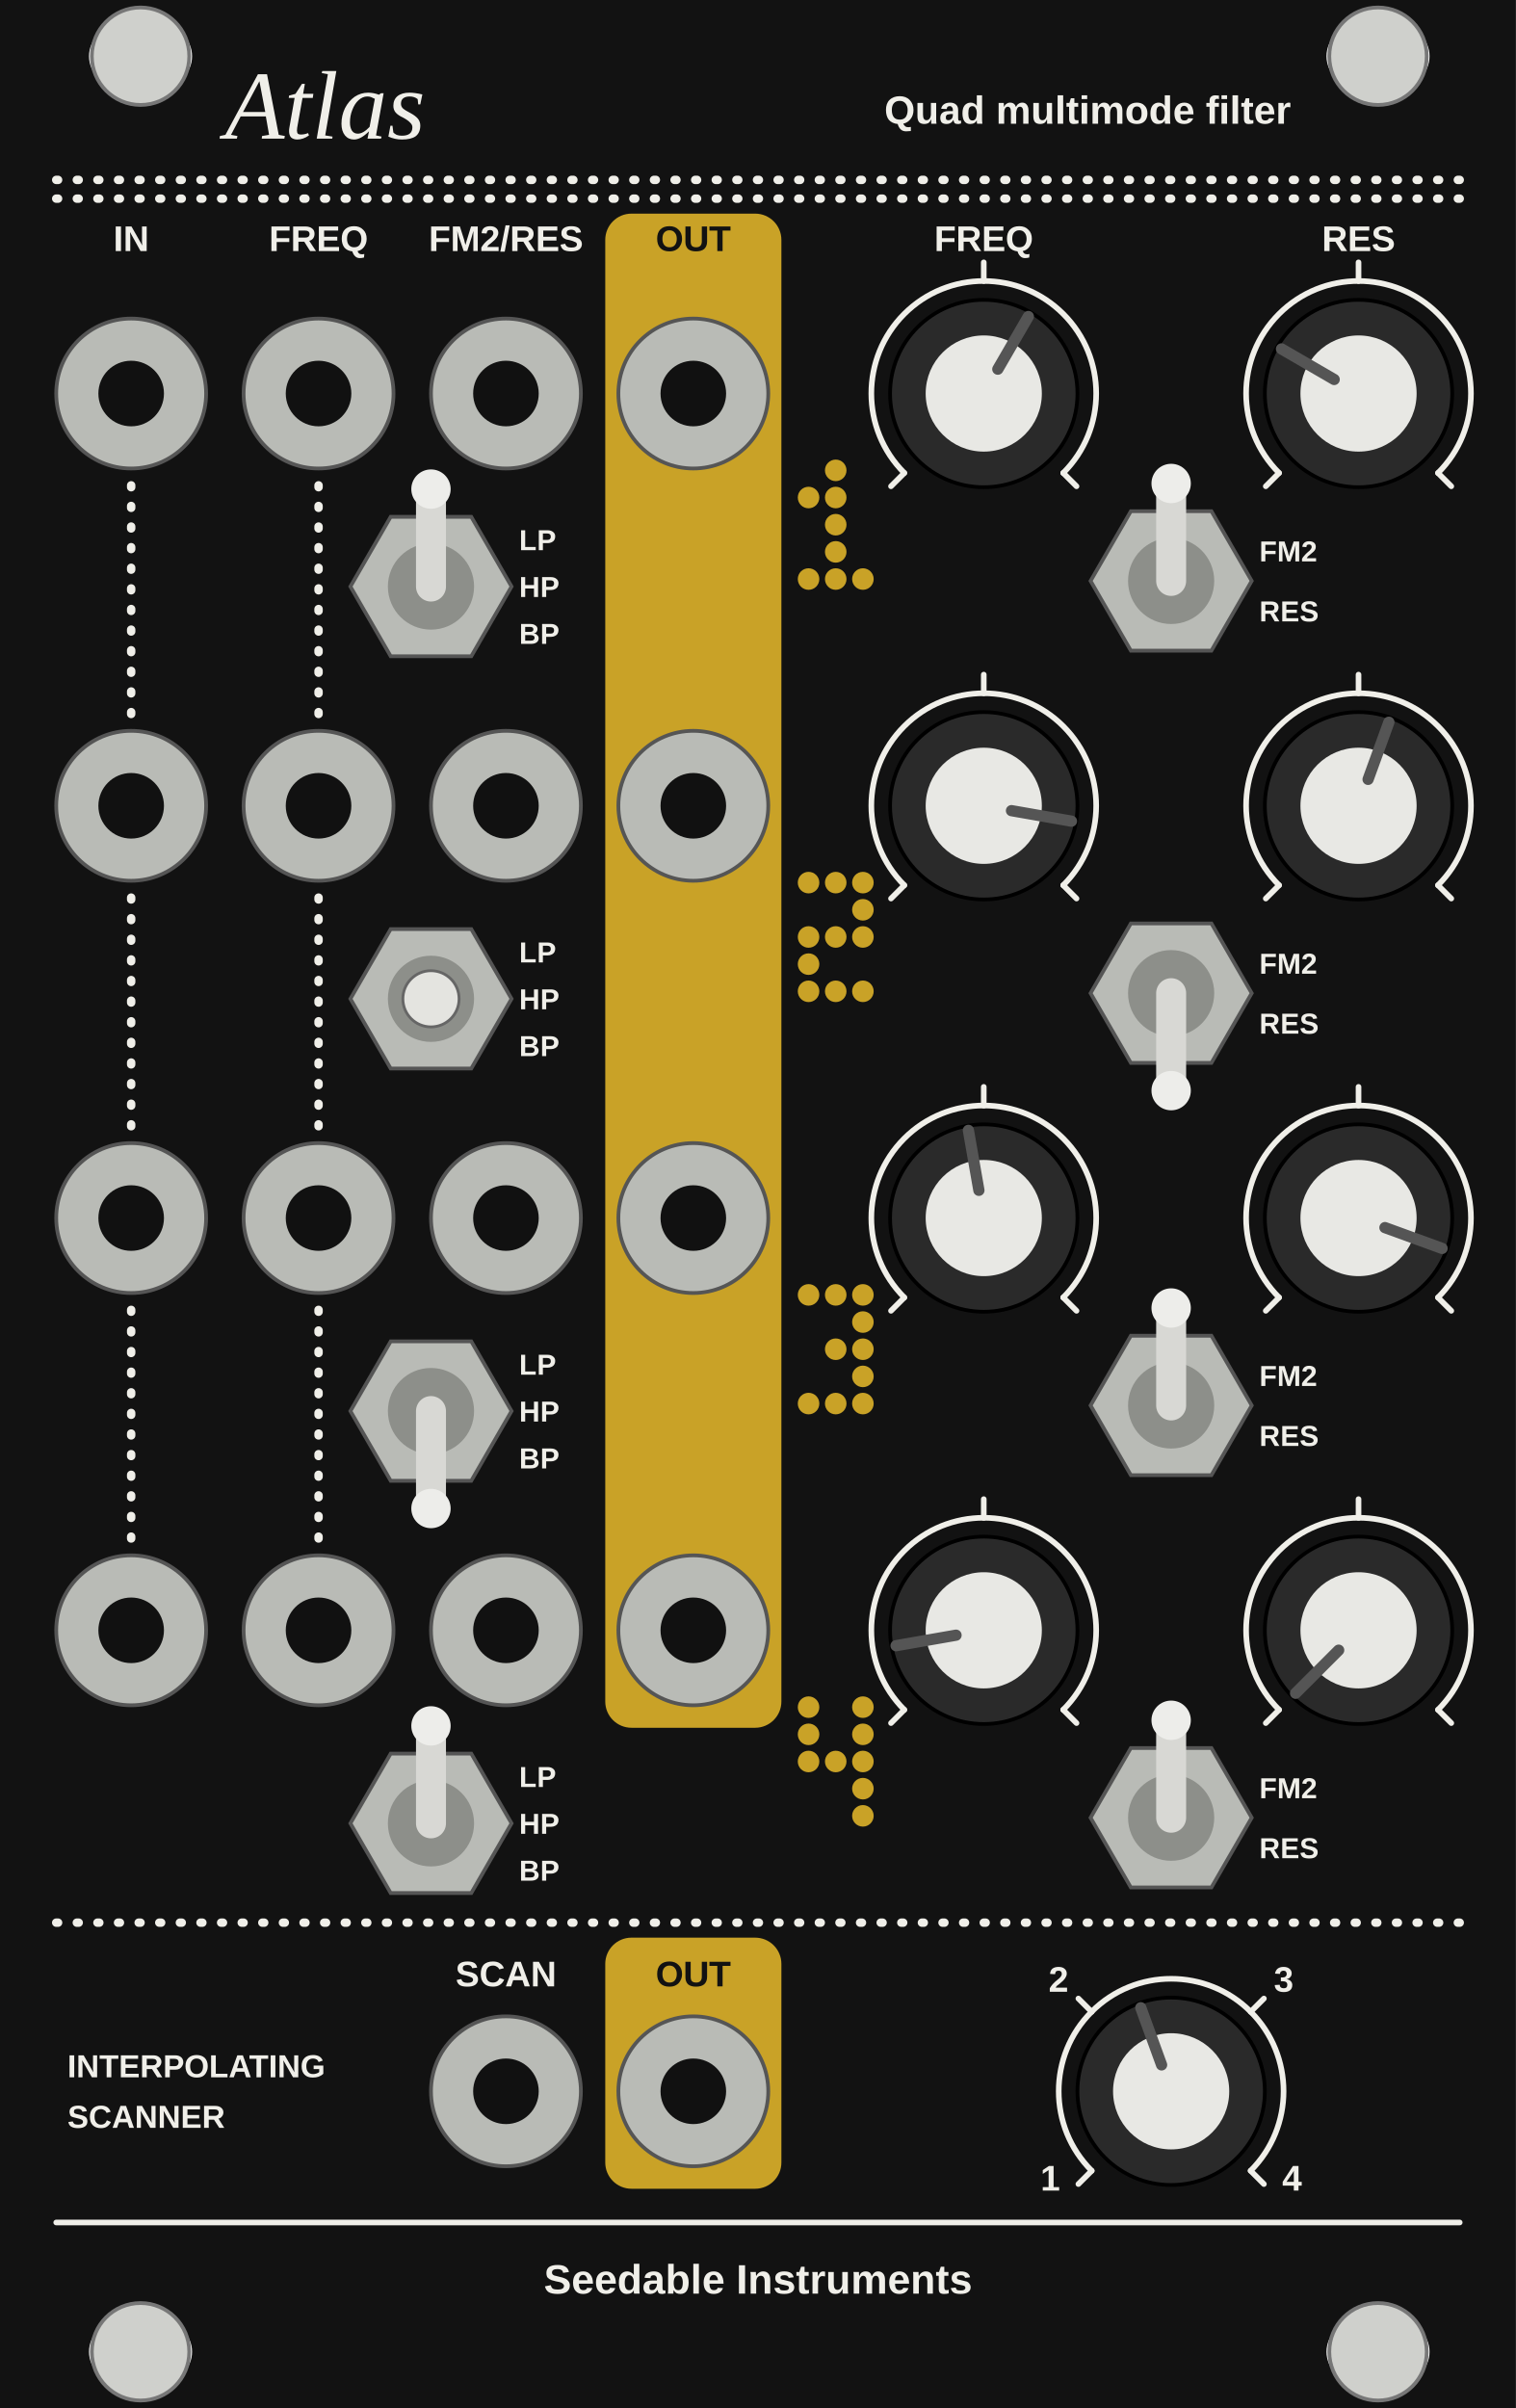
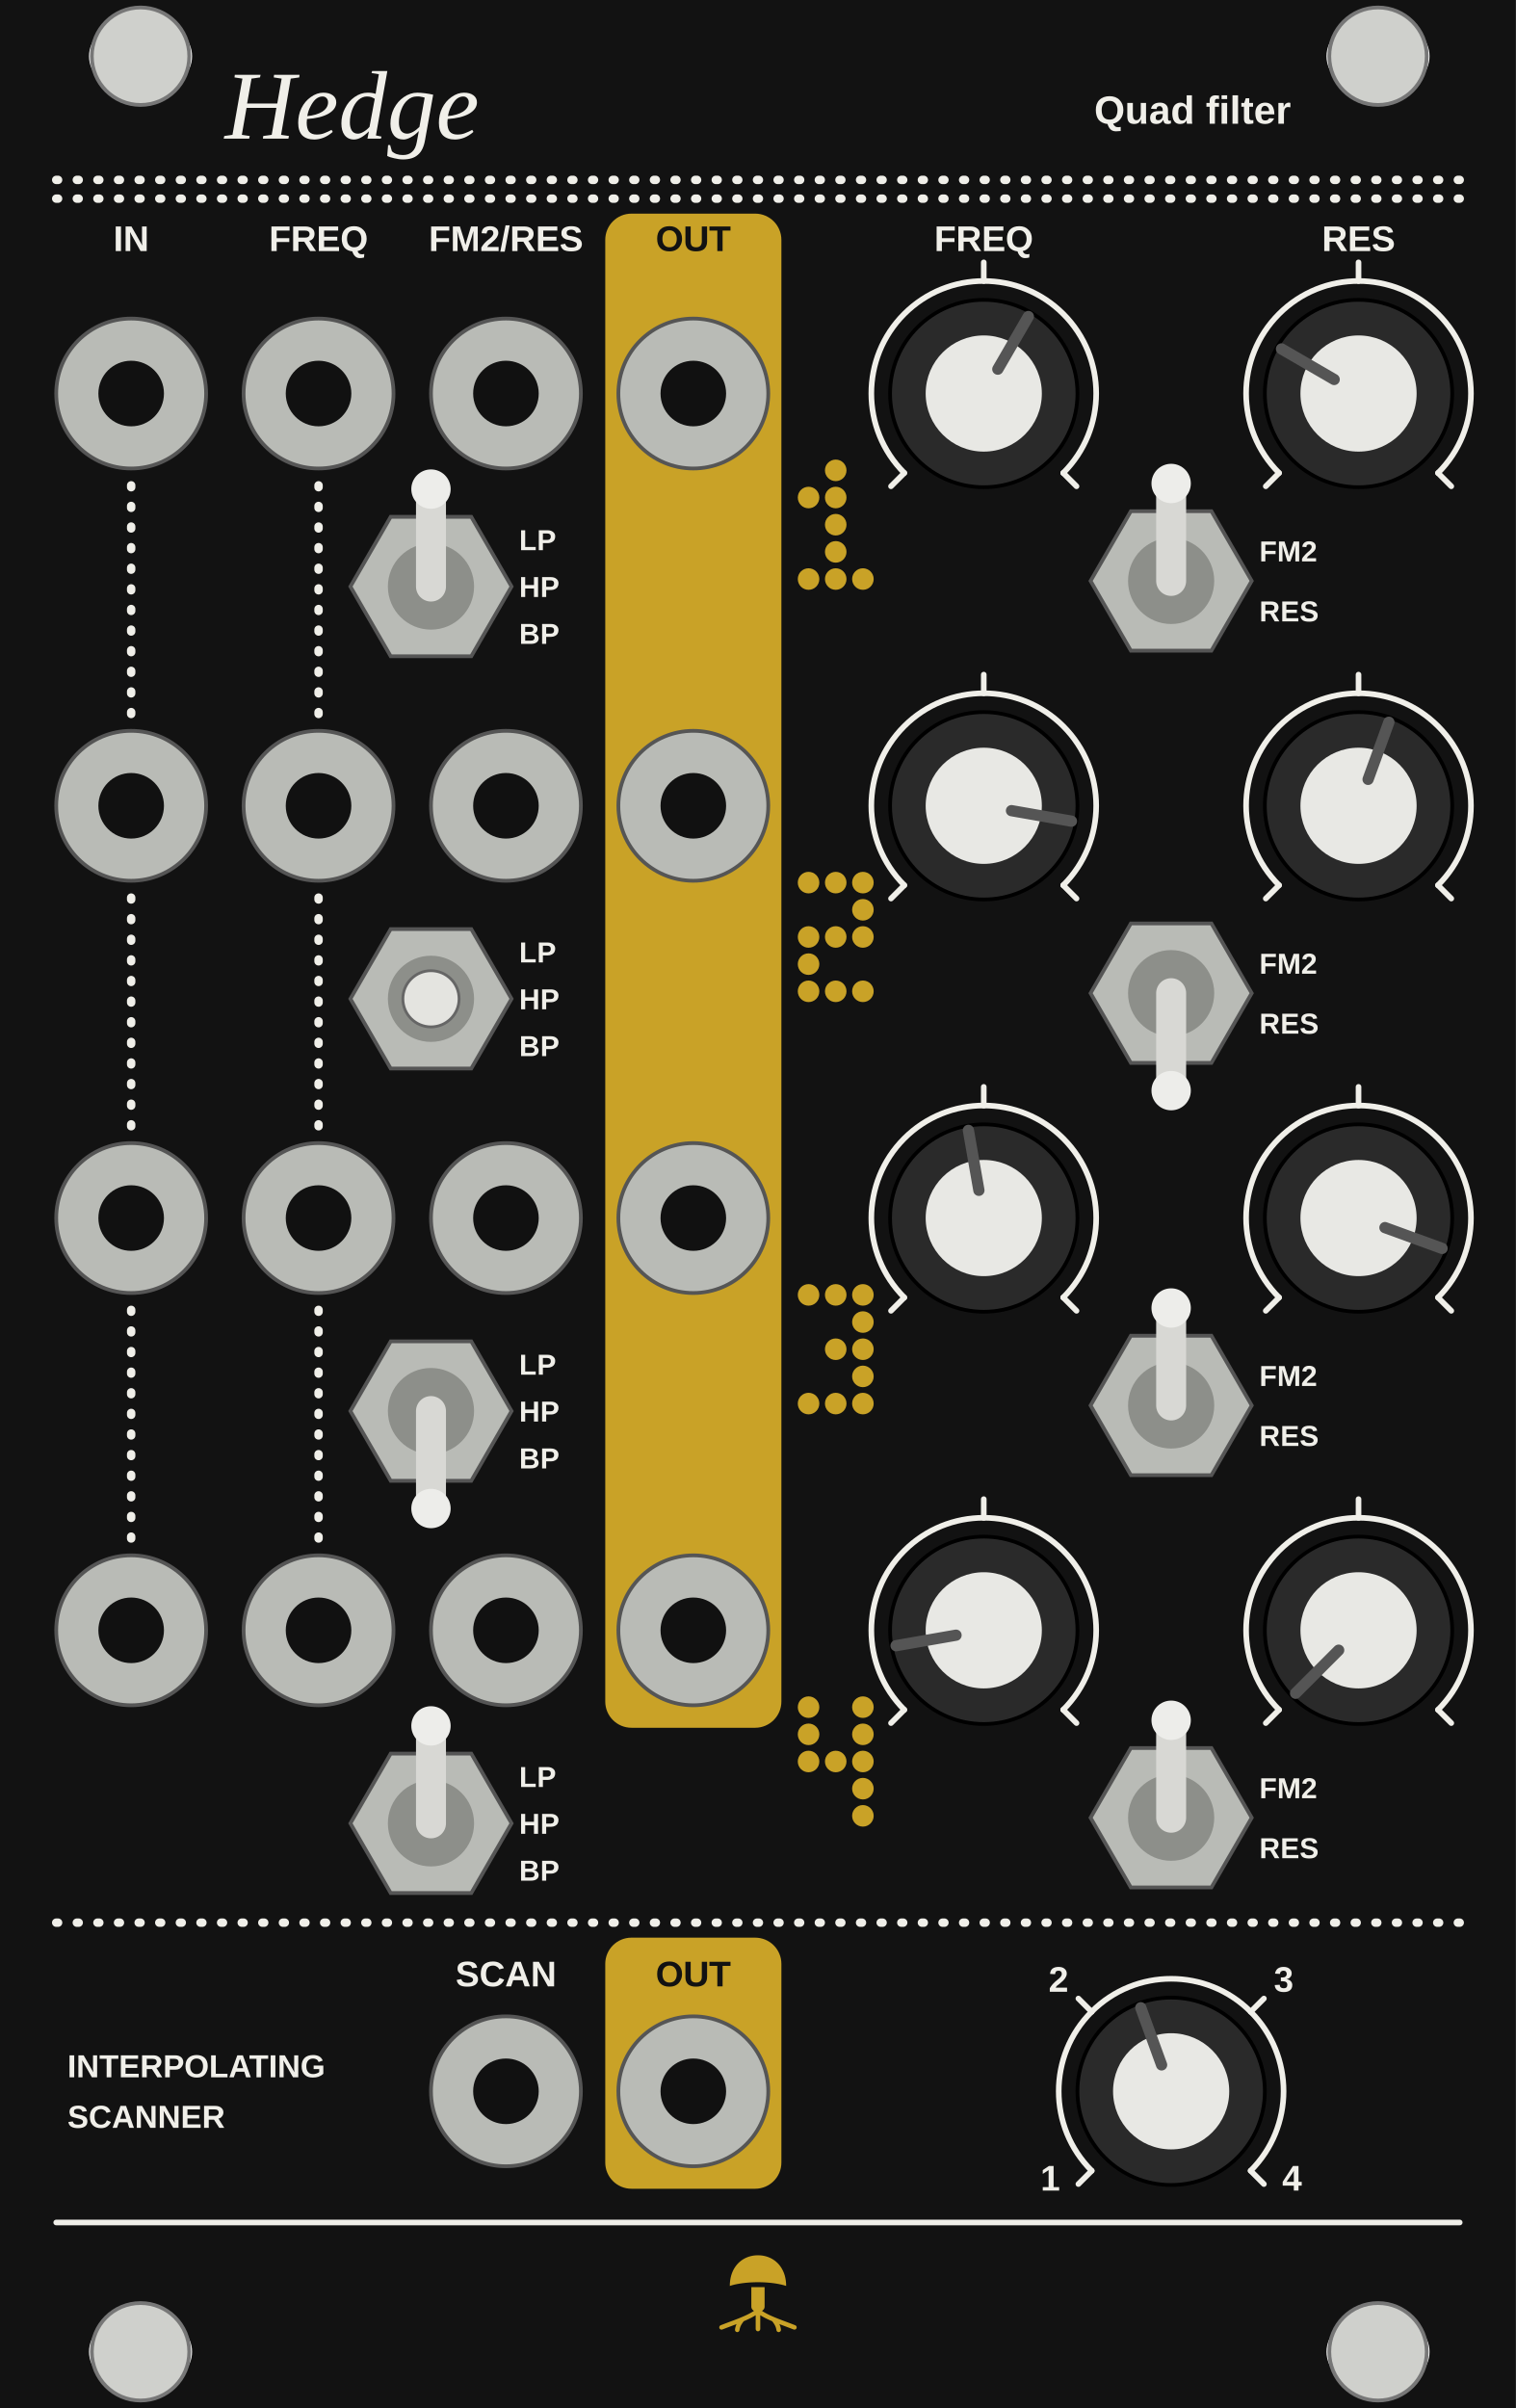
<svg xmlns="http://www.w3.org/2000/svg" width="80.9mm" height="128.5mm" viewBox="0 0 80.9 128.5">
  <style>text{font-family:Arial, Helvetica, sans-serif;font-weight:bold;fill:#f0efe9} .serif{font-family:Georgia, Times New Roman, serif;font-style:italic;font-weight:normal} .silk{stroke:#f0efe9;fill:none;stroke-linecap:round;stroke-linejoin:round} .dots{stroke-dasharray:0.1 1.0;stroke-width:0.45} .copper{fill:#c9a227} .cu-text{fill:#121212} .hole{fill:#ffffff;stroke:none}</style>
  <rect x="0" y="0" width="80.9" height="128.5" fill="#121212" />
  <g id="copper">
    <rect x="32.30" y="11.40" width="9.40" height="80.80" rx="1.4" class="copper" />
    <circle cx="37.00" cy="21.00" r="3.65" class="cu-text" />
    <circle cx="37.00" cy="43.00" r="3.65" class="cu-text" />
    <circle cx="37.00" cy="65.00" r="3.65" class="cu-text" />
    <circle cx="37.00" cy="87.00" r="3.65" class="cu-text" />
    <rect x="32.30" y="103.40" width="9.40" height="13.40" rx="1.4" class="copper" />
    <circle cx="37.00" cy="111.60" r="3.65" class="cu-text" />
    <circle cx="44.60" cy="25.10" r="0.575" class="copper" />
    <circle cx="43.15" cy="26.55" r="0.575" class="copper" />
    <circle cx="44.60" cy="26.55" r="0.575" class="copper" />
    <circle cx="44.60" cy="28.00" r="0.575" class="copper" />
    <circle cx="44.60" cy="29.45" r="0.575" class="copper" />
    <circle cx="43.15" cy="30.90" r="0.575" class="copper" />
    <circle cx="44.60" cy="30.90" r="0.575" class="copper" />
    <circle cx="46.05" cy="30.90" r="0.575" class="copper" />
    <circle cx="43.15" cy="47.10" r="0.575" class="copper" />
    <circle cx="44.60" cy="47.10" r="0.575" class="copper" />
    <circle cx="46.05" cy="47.10" r="0.575" class="copper" />
    <circle cx="46.05" cy="48.55" r="0.575" class="copper" />
    <circle cx="43.15" cy="50.00" r="0.575" class="copper" />
    <circle cx="44.60" cy="50.00" r="0.575" class="copper" />
    <circle cx="46.05" cy="50.00" r="0.575" class="copper" />
    <circle cx="43.15" cy="51.45" r="0.575" class="copper" />
    <circle cx="43.15" cy="52.90" r="0.575" class="copper" />
    <circle cx="44.60" cy="52.90" r="0.575" class="copper" />
    <circle cx="46.05" cy="52.90" r="0.575" class="copper" />
    <circle cx="43.15" cy="69.10" r="0.575" class="copper" />
    <circle cx="44.60" cy="69.10" r="0.575" class="copper" />
    <circle cx="46.05" cy="69.10" r="0.575" class="copper" />
    <circle cx="46.05" cy="70.55" r="0.575" class="copper" />
    <circle cx="44.60" cy="72.00" r="0.575" class="copper" />
    <circle cx="46.05" cy="72.00" r="0.575" class="copper" />
    <circle cx="46.05" cy="73.45" r="0.575" class="copper" />
    <circle cx="43.15" cy="74.90" r="0.575" class="copper" />
    <circle cx="44.60" cy="74.90" r="0.575" class="copper" />
    <circle cx="46.05" cy="74.90" r="0.575" class="copper" />
    <circle cx="43.15" cy="91.10" r="0.575" class="copper" />
    <circle cx="46.05" cy="91.10" r="0.575" class="copper" />
    <circle cx="43.15" cy="92.55" r="0.575" class="copper" />
    <circle cx="46.05" cy="92.55" r="0.575" class="copper" />
    <circle cx="43.15" cy="94.00" r="0.575" class="copper" />
    <circle cx="44.60" cy="94.00" r="0.575" class="copper" />
    <circle cx="46.05" cy="94.00" r="0.575" class="copper" />
    <circle cx="46.05" cy="95.45" r="0.575" class="copper" />
    <circle cx="46.05" cy="96.90" r="0.575" class="copper" />
    <text x="37.00" y="13.40" font-size="1.9" text-anchor="middle" class="cu-text">OUT</text>
    <text x="37.00" y="106.00" font-size="1.9" text-anchor="middle" class="cu-text">OUT</text>
  </g>
  <g id="silk">
-     <text x="12.00" y="7.40" font-size="5.2" text-anchor="start" class="serif">Atlas</text>
-     <text x="68.90" y="6.60" font-size="2.1" text-anchor="end">Quad multimode filter</text>
+     <text x="12.00" y="7.40" font-size="5.2" text-anchor="start" class="serif">Hedge</text>
+     <text x="68.90" y="6.60" font-size="2.1" text-anchor="end">Quad filter</text>
    <polyline points="3.00,9.60 77.90,9.60" class="silk dots" />
    <polyline points="3.00,10.60 77.90,10.60" class="silk dots" />
-     <text x="40.45" y="122.40" font-size="2.2" text-anchor="middle">Seedable Instruments</text>
+     <path d="M 38.947 121.986 L 38.952 121.837 L 38.966 121.693 L 38.990 121.556 L 39.022 121.425 L 39.063 121.301 L 39.113 121.184 L 39.169 121.074 L 39.234 120.971 L 39.305 120.875 L 39.383 120.787 L 39.468 120.706 L 39.558 120.633 L 39.654 120.568 L 39.755 120.511 L 39.861 120.463 L 39.971 120.422 L 40.086 120.391 L 40.204 120.368 L 40.325 120.355 L 40.450 120.350 L 40.575 120.355 L 40.696 120.368 L 40.815 120.391 L 40.929 120.422 L 41.039 120.463 L 41.145 120.511 L 41.246 120.568 L 41.342 120.633 L 41.432 120.706 L 41.517 120.787 L 41.595 120.875 L 41.666 120.971 L 41.730 121.074 L 41.787 121.184 L 41.837 121.301 L 41.878 121.425 L 41.910 121.556 L 41.934 121.693 L 41.949 121.837 L 41.953 121.986 L 41.830 121.948 L 41.697 121.914 L 41.558 121.885 L 41.411 121.859 L 41.260 121.837 L 41.103 121.819 L 40.943 121.805 L 40.780 121.795 L 40.616 121.789 L 40.450 121.787 L 40.284 121.789 L 40.120 121.795 L 39.957 121.805 L 39.797 121.819 L 39.640 121.837 L 39.489 121.859 L 39.342 121.885 L 39.203 121.914 L 39.071 121.948 Z M 40.096 122.052 L 40.804 122.052 L 40.804 123.091 L 40.802 123.117 L 40.799 123.142 L 40.792 123.165 L 40.784 123.187 L 40.773 123.208 L 40.761 123.228 L 40.746 123.247 L 40.730 123.264 L 40.712 123.281 L 40.693 123.296 L 40.673 123.310 L 40.651 123.324 L 40.628 123.336 L 40.604 123.348 L 40.580 123.359 L 40.555 123.369 L 40.529 123.378 L 40.503 123.386 L 40.477 123.394 L 40.450 123.401 L 40.423 123.394 L 40.397 123.386 L 40.371 123.378 L 40.345 123.369 L 40.320 123.359 L 40.296 123.348 L 40.272 123.336 L 40.249 123.324 L 40.227 123.310 L 40.207 123.296 L 40.188 123.281 L 40.170 123.264 L 40.154 123.247 L 40.139 123.228 L 40.127 123.208 L 40.116 123.187 L 40.108 123.165 L 40.101 123.142 L 40.098 123.117 L 40.096 123.091 Z M 40.419 123.195 L 40.466 123.192 L 40.511 123.207 L 40.547 123.239 L 40.568 123.281 L 40.571 123.329 L 40.555 123.374 L 40.524 123.409 L 40.453 123.463 L 40.377 123.516 L 40.297 123.567 L 40.215 123.616 L 40.129 123.664 L 40.040 123.710 L 39.948 123.754 L 39.853 123.798 L 39.756 123.841 L 39.657 123.883 L 39.555 123.925 L 39.450 123.967 L 39.344 124.008 L 39.235 124.050 L 39.125 124.092 L 39.013 124.134 L 38.899 124.177 L 38.783 124.220 L 38.667 124.265 L 38.548 124.310 L 38.502 124.319 L 38.455 124.308 L 38.416 124.281 L 38.391 124.241 L 38.383 124.194 L 38.393 124.148 L 38.421 124.109 L 38.461 124.084 L 38.580 124.038 L 38.697 123.993 L 38.813 123.949 L 38.927 123.906 L 39.039 123.864 L 39.149 123.823 L 39.256 123.781 L 39.361 123.741 L 39.464 123.700 L 39.563 123.659 L 39.660 123.618 L 39.753 123.577 L 39.844 123.535 L 39.931 123.492 L 40.014 123.449 L 40.094 123.405 L 40.170 123.360 L 40.242 123.314 L 40.310 123.266 L 40.376 123.216 Z M 40.345 123.374 L 40.330 123.329 L 40.333 123.281 L 40.353 123.239 L 40.389 123.207 L 40.434 123.192 L 40.481 123.195 L 40.524 123.216 L 40.590 123.266 L 40.658 123.314 L 40.730 123.360 L 40.806 123.405 L 40.886 123.449 L 40.969 123.492 L 41.056 123.535 L 41.147 123.577 L 41.240 123.618 L 41.337 123.659 L 41.437 123.700 L 41.539 123.741 L 41.644 123.781 L 41.751 123.823 L 41.861 123.864 L 41.973 123.906 L 42.087 123.949 L 42.203 123.993 L 42.320 124.038 L 42.439 124.084 L 42.479 124.109 L 42.507 124.148 L 42.517 124.194 L 42.509 124.241 L 42.484 124.281 L 42.445 124.308 L 42.398 124.319 L 42.352 124.310 L 42.233 124.265 L 42.117 124.220 L 42.001 124.177 L 41.887 124.134 L 41.775 124.092 L 41.665 124.050 L 41.556 124.008 L 41.450 123.967 L 41.345 123.925 L 41.243 123.883 L 41.144 123.841 L 41.047 123.798 L 40.952 123.754 L 40.860 123.710 L 40.771 123.664 L 40.685 123.616 L 40.602 123.567 L 40.523 123.516 L 40.447 123.463 L 40.376 123.409 Z M 40.338 123.266 L 40.364 123.227 L 40.404 123.200 L 40.450 123.191 L 40.496 123.200 L 40.536 123.227 L 40.562 123.266 L 40.572 123.313 L 40.572 124.285 L 40.562 124.332 L 40.536 124.371 L 40.496 124.398 L 40.450 124.407 L 40.404 124.398 L 40.364 124.371 L 40.338 124.332 L 40.328 124.285 L 40.328 123.313 Z M 39.550 123.671 L 39.596 123.656 L 39.643 123.660 L 39.685 123.681 L 39.716 123.717 L 39.731 123.762 L 39.727 123.810 L 39.705 123.852 L 39.680 123.884 L 39.658 123.914 L 39.636 123.943 L 39.617 123.971 L 39.599 123.998 L 39.582 124.024 L 39.567 124.049 L 39.553 124.074 L 39.541 124.098 L 39.529 124.121 L 39.519 124.144 L 39.510 124.167 L 39.502 124.189 L 39.494 124.211 L 39.487 124.233 L 39.482 124.255 L 39.477 124.277 L 39.472 124.299 L 39.468 124.322 L 39.465 124.346 L 39.450 124.391 L 39.418 124.427 L 39.375 124.447 L 39.328 124.450 L 39.283 124.434 L 39.248 124.403 L 39.227 124.360 L 39.224 124.313 L 39.228 124.285 L 39.233 124.255 L 39.239 124.226 L 39.246 124.196 L 39.254 124.167 L 39.262 124.137 L 39.272 124.108 L 39.283 124.078 L 39.296 124.048 L 39.309 124.018 L 39.324 123.988 L 39.340 123.958 L 39.357 123.927 L 39.375 123.897 L 39.395 123.865 L 39.416 123.834 L 39.439 123.801 L 39.462 123.769 L 39.488 123.735 L 39.514 123.702 Z M 41.173 123.810 L 41.169 123.762 L 41.184 123.717 L 41.215 123.681 L 41.257 123.660 L 41.304 123.656 L 41.350 123.671 L 41.386 123.702 L 41.412 123.735 L 41.438 123.769 L 41.461 123.801 L 41.484 123.834 L 41.505 123.865 L 41.525 123.897 L 41.543 123.927 L 41.560 123.958 L 41.576 123.988 L 41.591 124.018 L 41.604 124.048 L 41.617 124.078 L 41.628 124.108 L 41.638 124.137 L 41.647 124.167 L 41.654 124.196 L 41.661 124.226 L 41.667 124.255 L 41.672 124.285 L 41.676 124.313 L 41.673 124.360 L 41.652 124.403 L 41.617 124.434 L 41.572 124.450 L 41.525 124.447 L 41.482 124.427 L 41.450 124.391 L 41.435 124.346 L 41.432 124.322 L 41.428 124.299 L 41.423 124.277 L 41.418 124.255 L 41.413 124.233 L 41.406 124.211 L 41.398 124.189 L 41.390 124.167 L 41.381 124.144 L 41.371 124.121 L 41.359 124.098 L 41.347 124.074 L 41.333 124.049 L 41.318 124.024 L 41.301 123.998 L 41.283 123.971 L 41.264 123.943 L 41.242 123.914 L 41.220 123.884 L 41.195 123.852 Z" class="copper" />
    <polyline points="3.00,118.60 77.90,118.60" class="silk" stroke-width="0.3" />
    <text x="7.00" y="13.40" font-size="1.9" text-anchor="middle">IN</text>
    <text x="17.00" y="13.40" font-size="1.9" text-anchor="middle">FREQ</text>
    <text x="27.00" y="13.40" font-size="1.9" text-anchor="middle">FM2/RES</text>
    <text x="52.50" y="13.40" font-size="1.9" text-anchor="middle">FREQ</text>
    <text x="72.50" y="13.40" font-size="1.9" text-anchor="middle">RES</text>
    <path d="M 48.26 25.24 A 6.0 6.0 0 1 1 56.74 25.24" class="silk" stroke-width="0.3" />
    <polyline points="48.26,25.24 47.55,25.95" class="silk" stroke-width="0.3" />
    <polyline points="52.50,15.00 52.50,14.00" class="silk" stroke-width="0.3" />
    <polyline points="56.74,25.24 57.45,25.95" class="silk" stroke-width="0.3" />
    <path d="M 68.26 25.24 A 6.0 6.0 0 1 1 76.74 25.24" class="silk" stroke-width="0.3" />
    <polyline points="68.26,25.24 67.55,25.95" class="silk" stroke-width="0.3" />
    <polyline points="72.50,15.00 72.50,14.00" class="silk" stroke-width="0.3" />
    <polyline points="76.74,25.24 77.45,25.95" class="silk" stroke-width="0.3" />
    <path d="M 48.26 47.24 A 6.0 6.0 0 1 1 56.74 47.24" class="silk" stroke-width="0.3" />
    <polyline points="48.26,47.24 47.55,47.95" class="silk" stroke-width="0.3" />
    <polyline points="52.50,37.00 52.50,36.00" class="silk" stroke-width="0.3" />
    <polyline points="56.74,47.24 57.45,47.95" class="silk" stroke-width="0.3" />
    <path d="M 68.26 47.24 A 6.0 6.0 0 1 1 76.74 47.24" class="silk" stroke-width="0.3" />
    <polyline points="68.26,47.24 67.55,47.95" class="silk" stroke-width="0.3" />
    <polyline points="72.50,37.00 72.50,36.00" class="silk" stroke-width="0.3" />
    <polyline points="76.74,47.24 77.45,47.95" class="silk" stroke-width="0.3" />
    <path d="M 48.26 69.24 A 6.0 6.0 0 1 1 56.74 69.24" class="silk" stroke-width="0.3" />
    <polyline points="48.26,69.24 47.55,69.95" class="silk" stroke-width="0.3" />
    <polyline points="52.50,59.00 52.50,58.00" class="silk" stroke-width="0.3" />
    <polyline points="56.74,69.24 57.45,69.95" class="silk" stroke-width="0.3" />
    <path d="M 68.26 69.24 A 6.0 6.0 0 1 1 76.74 69.24" class="silk" stroke-width="0.3" />
    <polyline points="68.26,69.24 67.55,69.95" class="silk" stroke-width="0.3" />
    <polyline points="72.50,59.00 72.50,58.00" class="silk" stroke-width="0.3" />
    <polyline points="76.74,69.24 77.45,69.95" class="silk" stroke-width="0.3" />
    <path d="M 48.26 91.24 A 6.0 6.0 0 1 1 56.74 91.24" class="silk" stroke-width="0.3" />
    <polyline points="48.26,91.24 47.55,91.95" class="silk" stroke-width="0.3" />
    <polyline points="52.50,81.00 52.50,80.00" class="silk" stroke-width="0.3" />
    <polyline points="56.74,91.24 57.45,91.95" class="silk" stroke-width="0.3" />
    <path d="M 68.26 91.24 A 6.0 6.0 0 1 1 76.74 91.24" class="silk" stroke-width="0.3" />
    <polyline points="68.26,91.24 67.55,91.95" class="silk" stroke-width="0.3" />
    <polyline points="72.50,81.00 72.50,80.00" class="silk" stroke-width="0.3" />
    <polyline points="76.74,91.24 77.45,91.95" class="silk" stroke-width="0.3" />
    <path d="M 58.26 115.84 A 6.0 6.0 0 1 1 66.74 115.84" class="silk" stroke-width="0.3" />
    <polyline points="58.26,115.84 57.55,116.55" class="silk" stroke-width="0.3" />
    <polyline points="58.26,107.36 57.55,106.65" class="silk" stroke-width="0.3" />
    <polyline points="66.74,107.36 67.45,106.65" class="silk" stroke-width="0.3" />
    <polyline points="66.74,115.84 67.45,116.55" class="silk" stroke-width="0.3" />
    <text x="56.05" y="116.90" font-size="1.9" text-anchor="middle">1</text>
    <text x="56.49" y="106.29" font-size="1.9" text-anchor="middle">2</text>
    <text x="68.51" y="106.29" font-size="1.9" text-anchor="middle">3</text>
    <text x="68.95" y="116.90" font-size="1.9" text-anchor="middle">4</text>
    <text x="27.70" y="29.36" font-size="1.55" text-anchor="start">LP</text>
    <text x="27.70" y="31.86" font-size="1.55" text-anchor="start">HP</text>
    <text x="27.70" y="34.36" font-size="1.55" text-anchor="start">BP</text>
    <text x="67.20" y="29.96" font-size="1.55" text-anchor="start">FM2</text>
    <text x="67.20" y="33.16" font-size="1.55" text-anchor="start">RES</text>
    <text x="27.70" y="51.36" font-size="1.55" text-anchor="start">LP</text>
    <text x="27.70" y="53.86" font-size="1.55" text-anchor="start">HP</text>
    <text x="27.70" y="56.36" font-size="1.55" text-anchor="start">BP</text>
    <text x="67.20" y="51.96" font-size="1.55" text-anchor="start">FM2</text>
    <text x="67.20" y="55.16" font-size="1.55" text-anchor="start">RES</text>
    <text x="27.70" y="73.36" font-size="1.55" text-anchor="start">LP</text>
    <text x="27.70" y="75.86" font-size="1.55" text-anchor="start">HP</text>
    <text x="27.70" y="78.36" font-size="1.55" text-anchor="start">BP</text>
    <text x="67.20" y="73.96" font-size="1.55" text-anchor="start">FM2</text>
    <text x="67.20" y="77.16" font-size="1.55" text-anchor="start">RES</text>
    <text x="27.70" y="95.36" font-size="1.55" text-anchor="start">LP</text>
    <text x="27.70" y="97.86" font-size="1.55" text-anchor="start">HP</text>
    <text x="27.70" y="100.36" font-size="1.55" text-anchor="start">BP</text>
    <text x="67.20" y="95.96" font-size="1.55" text-anchor="start">FM2</text>
    <text x="67.20" y="99.16" font-size="1.55" text-anchor="start">RES</text>
    <polyline points="7.00,25.90 7.00,38.10" class="silk dots" />
    <polyline points="7.00,47.90 7.00,60.10" class="silk dots" />
    <polyline points="7.00,69.90 7.00,82.10" class="silk dots" />
    <polyline points="17.00,25.90 17.00,38.10" class="silk dots" />
    <polyline points="17.00,47.90 17.00,60.10" class="silk dots" />
    <polyline points="17.00,69.90 17.00,82.10" class="silk dots" />
    <polyline points="3.00,102.60 77.90,102.60" class="silk dots" />
    <text x="3.60" y="110.85" font-size="1.7" text-anchor="start">INTERPOLATING</text>
    <text x="3.60" y="113.55" font-size="1.7" text-anchor="start">SCANNER</text>
    <text x="27.00" y="106.00" font-size="1.9" text-anchor="middle">SCAN</text>
  </g>
  <g id="holes">
    <circle cx="7.00" cy="21.00" r="3.25" class="hole" />
    <circle cx="17.00" cy="21.00" r="3.25" class="hole" />
    <circle cx="27.00" cy="21.00" r="3.25" class="hole" />
    <circle cx="37.00" cy="21.00" r="3.25" class="hole" />
    <circle cx="52.50" cy="21.00" r="3.75" class="hole" />
    <circle cx="72.50" cy="21.00" r="3.75" class="hole" />
    <circle cx="23.00" cy="31.30" r="3.25" class="hole" />
    <circle cx="62.50" cy="31.00" r="3.25" class="hole" />
    <circle cx="7.00" cy="43.00" r="3.25" class="hole" />
    <circle cx="17.00" cy="43.00" r="3.25" class="hole" />
    <circle cx="27.00" cy="43.00" r="3.25" class="hole" />
    <circle cx="37.00" cy="43.00" r="3.25" class="hole" />
    <circle cx="52.50" cy="43.00" r="3.75" class="hole" />
    <circle cx="72.50" cy="43.00" r="3.75" class="hole" />
    <circle cx="23.00" cy="53.30" r="3.25" class="hole" />
    <circle cx="62.50" cy="53.00" r="3.25" class="hole" />
    <circle cx="7.00" cy="65.00" r="3.25" class="hole" />
    <circle cx="17.00" cy="65.00" r="3.25" class="hole" />
    <circle cx="27.00" cy="65.00" r="3.25" class="hole" />
    <circle cx="37.00" cy="65.00" r="3.25" class="hole" />
    <circle cx="52.50" cy="65.00" r="3.75" class="hole" />
    <circle cx="72.50" cy="65.00" r="3.75" class="hole" />
    <circle cx="23.00" cy="75.30" r="3.25" class="hole" />
    <circle cx="62.50" cy="75.00" r="3.25" class="hole" />
    <circle cx="7.00" cy="87.00" r="3.25" class="hole" />
    <circle cx="17.00" cy="87.00" r="3.25" class="hole" />
    <circle cx="27.00" cy="87.00" r="3.25" class="hole" />
    <circle cx="37.00" cy="87.00" r="3.25" class="hole" />
    <circle cx="52.50" cy="87.00" r="3.75" class="hole" />
    <circle cx="72.50" cy="87.00" r="3.75" class="hole" />
    <circle cx="23.00" cy="97.30" r="3.25" class="hole" />
    <circle cx="62.50" cy="97.00" r="3.25" class="hole" />
    <circle cx="27.00" cy="111.60" r="3.25" class="hole" />
    <circle cx="37.00" cy="111.60" r="3.25" class="hole" />
    <circle cx="62.50" cy="111.60" r="3.75" class="hole" />
    <rect x="4.75" y="1.40" width="5.5" height="3.2" rx="1.6" class="hole" />
    <rect x="4.75" y="123.90" width="5.5" height="3.2" rx="1.6" class="hole" />
    <rect x="70.79" y="1.40" width="5.5" height="3.2" rx="1.6" class="hole" />
    <rect x="70.79" y="123.90" width="5.5" height="3.2" rx="1.6" class="hole" />
  </g>
  <g id="mockup">
    <circle cx="7.00" cy="21.00" r="4.0" fill="#b9bbb6" stroke="#555" stroke-width="0.2" />
    <circle cx="7.00" cy="21.00" r="1.75" fill="#111" />
    <circle cx="17.00" cy="21.00" r="4.0" fill="#b9bbb6" stroke="#555" stroke-width="0.2" />
    <circle cx="17.00" cy="21.00" r="1.75" fill="#111" />
    <circle cx="27.00" cy="21.00" r="4.0" fill="#b9bbb6" stroke="#555" stroke-width="0.2" />
    <circle cx="27.00" cy="21.00" r="1.75" fill="#111" />
    <circle cx="37.00" cy="21.00" r="4.0" fill="#b9bbb6" stroke="#555" stroke-width="0.2" />
    <circle cx="37.00" cy="21.00" r="1.75" fill="#111" />
    <circle cx="52.50" cy="21.00" r="5.0" fill="#2a2a2a" stroke="#000" stroke-width="0.2" />
    <circle cx="52.50" cy="21.00" r="3.10" fill="#e8e8e4" />
    <line x1="53.25" y1="19.70" x2="54.88" y2="16.89" stroke="#555" stroke-width="0.6" stroke-linecap="round" />
    <circle cx="72.50" cy="21.00" r="5.0" fill="#2a2a2a" stroke="#000" stroke-width="0.2" />
    <circle cx="72.50" cy="21.00" r="3.10" fill="#e8e8e4" />
    <line x1="71.20" y1="20.25" x2="68.39" y2="18.62" stroke="#555" stroke-width="0.6" stroke-linecap="round" />
    <polygon points="27.30,31.30 25.15,35.02 20.85,35.02 18.70,31.30 20.85,27.58 25.15,27.58" fill="#b9bbb6" stroke="#555" stroke-width="0.2" />
    <circle cx="23.00" cy="31.30" r="2.3" fill="#8d8f8a" />
    <line x1="23.00" y1="31.30" x2="23.00" y2="26.10" stroke="#d8d8d4" stroke-width="1.6" stroke-linecap="round" />
    <circle cx="23.00" cy="26.10" r="1.05" fill="#ededea" />
    <polygon points="66.80,31.00 64.65,34.72 60.35,34.72 58.20,31.00 60.35,27.28 64.65,27.28" fill="#b9bbb6" stroke="#555" stroke-width="0.2" />
    <circle cx="62.50" cy="31.00" r="2.3" fill="#8d8f8a" />
    <line x1="62.50" y1="31.00" x2="62.50" y2="25.80" stroke="#d8d8d4" stroke-width="1.6" stroke-linecap="round" />
    <circle cx="62.50" cy="25.80" r="1.05" fill="#ededea" />
    <circle cx="7.00" cy="43.00" r="4.0" fill="#b9bbb6" stroke="#555" stroke-width="0.2" />
    <circle cx="7.00" cy="43.00" r="1.75" fill="#111" />
    <circle cx="17.00" cy="43.00" r="4.0" fill="#b9bbb6" stroke="#555" stroke-width="0.2" />
    <circle cx="17.00" cy="43.00" r="1.75" fill="#111" />
    <circle cx="27.00" cy="43.00" r="4.0" fill="#b9bbb6" stroke="#555" stroke-width="0.2" />
    <circle cx="27.00" cy="43.00" r="1.75" fill="#111" />
    <circle cx="37.00" cy="43.00" r="4.0" fill="#b9bbb6" stroke="#555" stroke-width="0.2" />
    <circle cx="37.00" cy="43.00" r="1.75" fill="#111" />
    <circle cx="52.50" cy="43.00" r="5.0" fill="#2a2a2a" stroke="#000" stroke-width="0.2" />
    <circle cx="52.50" cy="43.00" r="3.10" fill="#e8e8e4" />
    <line x1="53.98" y1="43.26" x2="57.18" y2="43.82" stroke="#555" stroke-width="0.6" stroke-linecap="round" />
    <circle cx="72.50" cy="43.00" r="5.0" fill="#2a2a2a" stroke="#000" stroke-width="0.2" />
    <circle cx="72.50" cy="43.00" r="3.10" fill="#e8e8e4" />
    <line x1="73.01" y1="41.59" x2="74.12" y2="38.54" stroke="#555" stroke-width="0.6" stroke-linecap="round" />
    <polygon points="27.30,53.30 25.15,57.02 20.85,57.02 18.70,53.30 20.85,49.58 25.15,49.58" fill="#b9bbb6" stroke="#555" stroke-width="0.2" />
    <circle cx="23.00" cy="53.30" r="2.3" fill="#8d8f8a" />
    <circle cx="23.00" cy="53.30" r="1.5" fill="#e4e4e0" stroke="#666" stroke-width="0.15" />
    <polygon points="66.80,53.00 64.65,56.72 60.35,56.72 58.20,53.00 60.35,49.28 64.65,49.28" fill="#b9bbb6" stroke="#555" stroke-width="0.2" />
    <circle cx="62.50" cy="53.00" r="2.3" fill="#8d8f8a" />
    <line x1="62.50" y1="53.00" x2="62.50" y2="58.20" stroke="#d8d8d4" stroke-width="1.6" stroke-linecap="round" />
    <circle cx="62.50" cy="58.20" r="1.05" fill="#ededea" />
    <circle cx="7.00" cy="65.00" r="4.0" fill="#b9bbb6" stroke="#555" stroke-width="0.2" />
    <circle cx="7.00" cy="65.00" r="1.75" fill="#111" />
    <circle cx="17.00" cy="65.00" r="4.0" fill="#b9bbb6" stroke="#555" stroke-width="0.2" />
    <circle cx="17.00" cy="65.00" r="1.75" fill="#111" />
    <circle cx="27.00" cy="65.00" r="4.0" fill="#b9bbb6" stroke="#555" stroke-width="0.2" />
    <circle cx="27.00" cy="65.00" r="1.75" fill="#111" />
    <circle cx="37.00" cy="65.00" r="4.0" fill="#b9bbb6" stroke="#555" stroke-width="0.2" />
    <circle cx="37.00" cy="65.00" r="1.75" fill="#111" />
    <circle cx="52.50" cy="65.00" r="5.0" fill="#2a2a2a" stroke="#000" stroke-width="0.2" />
    <circle cx="52.50" cy="65.00" r="3.10" fill="#e8e8e4" />
    <line x1="52.24" y1="63.52" x2="51.68" y2="60.32" stroke="#555" stroke-width="0.6" stroke-linecap="round" />
    <circle cx="72.50" cy="65.00" r="5.0" fill="#2a2a2a" stroke="#000" stroke-width="0.2" />
    <circle cx="72.50" cy="65.00" r="3.10" fill="#e8e8e4" />
    <line x1="73.91" y1="65.51" x2="76.96" y2="66.62" stroke="#555" stroke-width="0.6" stroke-linecap="round" />
    <polygon points="27.30,75.30 25.15,79.02 20.85,79.02 18.70,75.30 20.85,71.58 25.15,71.58" fill="#b9bbb6" stroke="#555" stroke-width="0.2" />
    <circle cx="23.00" cy="75.30" r="2.3" fill="#8d8f8a" />
    <line x1="23.00" y1="75.30" x2="23.00" y2="80.50" stroke="#d8d8d4" stroke-width="1.6" stroke-linecap="round" />
    <circle cx="23.00" cy="80.50" r="1.05" fill="#ededea" />
    <polygon points="66.80,75.00 64.65,78.72 60.35,78.72 58.20,75.00 60.35,71.28 64.65,71.28" fill="#b9bbb6" stroke="#555" stroke-width="0.2" />
    <circle cx="62.50" cy="75.00" r="2.3" fill="#8d8f8a" />
    <line x1="62.50" y1="75.00" x2="62.50" y2="69.80" stroke="#d8d8d4" stroke-width="1.6" stroke-linecap="round" />
    <circle cx="62.50" cy="69.80" r="1.05" fill="#ededea" />
    <circle cx="7.00" cy="87.00" r="4.0" fill="#b9bbb6" stroke="#555" stroke-width="0.2" />
    <circle cx="7.00" cy="87.00" r="1.75" fill="#111" />
    <circle cx="17.00" cy="87.00" r="4.0" fill="#b9bbb6" stroke="#555" stroke-width="0.2" />
    <circle cx="17.00" cy="87.00" r="1.75" fill="#111" />
    <circle cx="27.00" cy="87.00" r="4.0" fill="#b9bbb6" stroke="#555" stroke-width="0.2" />
    <circle cx="27.00" cy="87.00" r="1.75" fill="#111" />
    <circle cx="37.00" cy="87.00" r="4.0" fill="#b9bbb6" stroke="#555" stroke-width="0.2" />
    <circle cx="37.00" cy="87.00" r="1.75" fill="#111" />
    <circle cx="52.50" cy="87.00" r="5.0" fill="#2a2a2a" stroke="#000" stroke-width="0.2" />
    <circle cx="52.50" cy="87.00" r="3.10" fill="#e8e8e4" />
    <line x1="51.02" y1="87.26" x2="47.82" y2="87.82" stroke="#555" stroke-width="0.6" stroke-linecap="round" />
    <circle cx="72.50" cy="87.00" r="5.0" fill="#2a2a2a" stroke="#000" stroke-width="0.2" />
    <circle cx="72.50" cy="87.00" r="3.10" fill="#e8e8e4" />
    <line x1="71.44" y1="88.06" x2="69.14" y2="90.36" stroke="#555" stroke-width="0.6" stroke-linecap="round" />
    <polygon points="27.30,97.30 25.15,101.02 20.85,101.02 18.70,97.30 20.85,93.58 25.15,93.58" fill="#b9bbb6" stroke="#555" stroke-width="0.2" />
    <circle cx="23.00" cy="97.30" r="2.3" fill="#8d8f8a" />
    <line x1="23.00" y1="97.30" x2="23.00" y2="92.10" stroke="#d8d8d4" stroke-width="1.6" stroke-linecap="round" />
    <circle cx="23.00" cy="92.10" r="1.05" fill="#ededea" />
    <polygon points="66.80,97.00 64.65,100.72 60.35,100.72 58.20,97.00 60.35,93.28 64.65,93.28" fill="#b9bbb6" stroke="#555" stroke-width="0.2" />
    <circle cx="62.50" cy="97.00" r="2.3" fill="#8d8f8a" />
    <line x1="62.50" y1="97.00" x2="62.50" y2="91.80" stroke="#d8d8d4" stroke-width="1.6" stroke-linecap="round" />
    <circle cx="62.50" cy="91.80" r="1.05" fill="#ededea" />
    <circle cx="27.00" cy="111.60" r="4.0" fill="#b9bbb6" stroke="#555" stroke-width="0.2" />
    <circle cx="27.00" cy="111.60" r="1.75" fill="#111" />
    <circle cx="37.00" cy="111.60" r="4.0" fill="#b9bbb6" stroke="#555" stroke-width="0.2" />
    <circle cx="37.00" cy="111.60" r="1.75" fill="#111" />
    <circle cx="62.50" cy="111.60" r="5.0" fill="#2a2a2a" stroke="#000" stroke-width="0.2" />
    <circle cx="62.50" cy="111.60" r="3.10" fill="#e8e8e4" />
    <line x1="61.99" y1="110.19" x2="60.88" y2="107.14" stroke="#555" stroke-width="0.6" stroke-linecap="round" />
    <circle cx="7.50" cy="3.00" r="2.6" fill="#cfd0cc" stroke="#777" stroke-width="0.2" />
    <circle cx="7.50" cy="125.50" r="2.6" fill="#cfd0cc" stroke="#777" stroke-width="0.2" />
    <circle cx="73.54" cy="3.00" r="2.6" fill="#cfd0cc" stroke="#777" stroke-width="0.2" />
    <circle cx="73.54" cy="125.50" r="2.6" fill="#cfd0cc" stroke="#777" stroke-width="0.2" />
  </g>
</svg>
